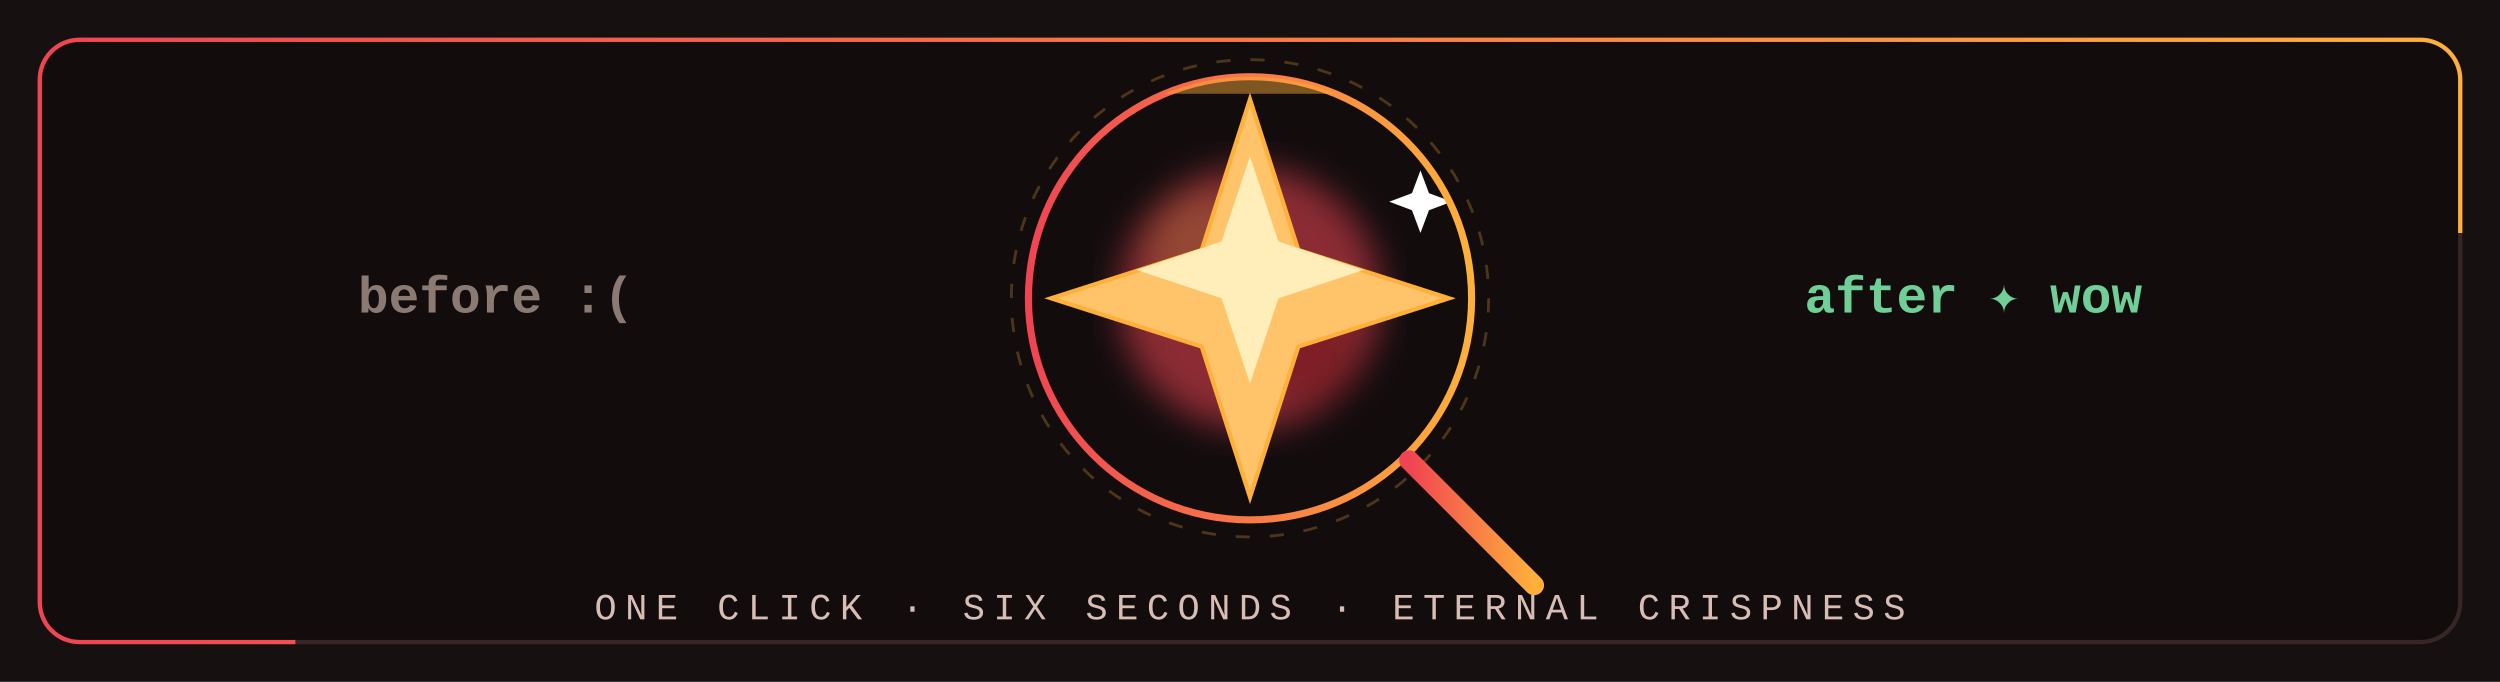
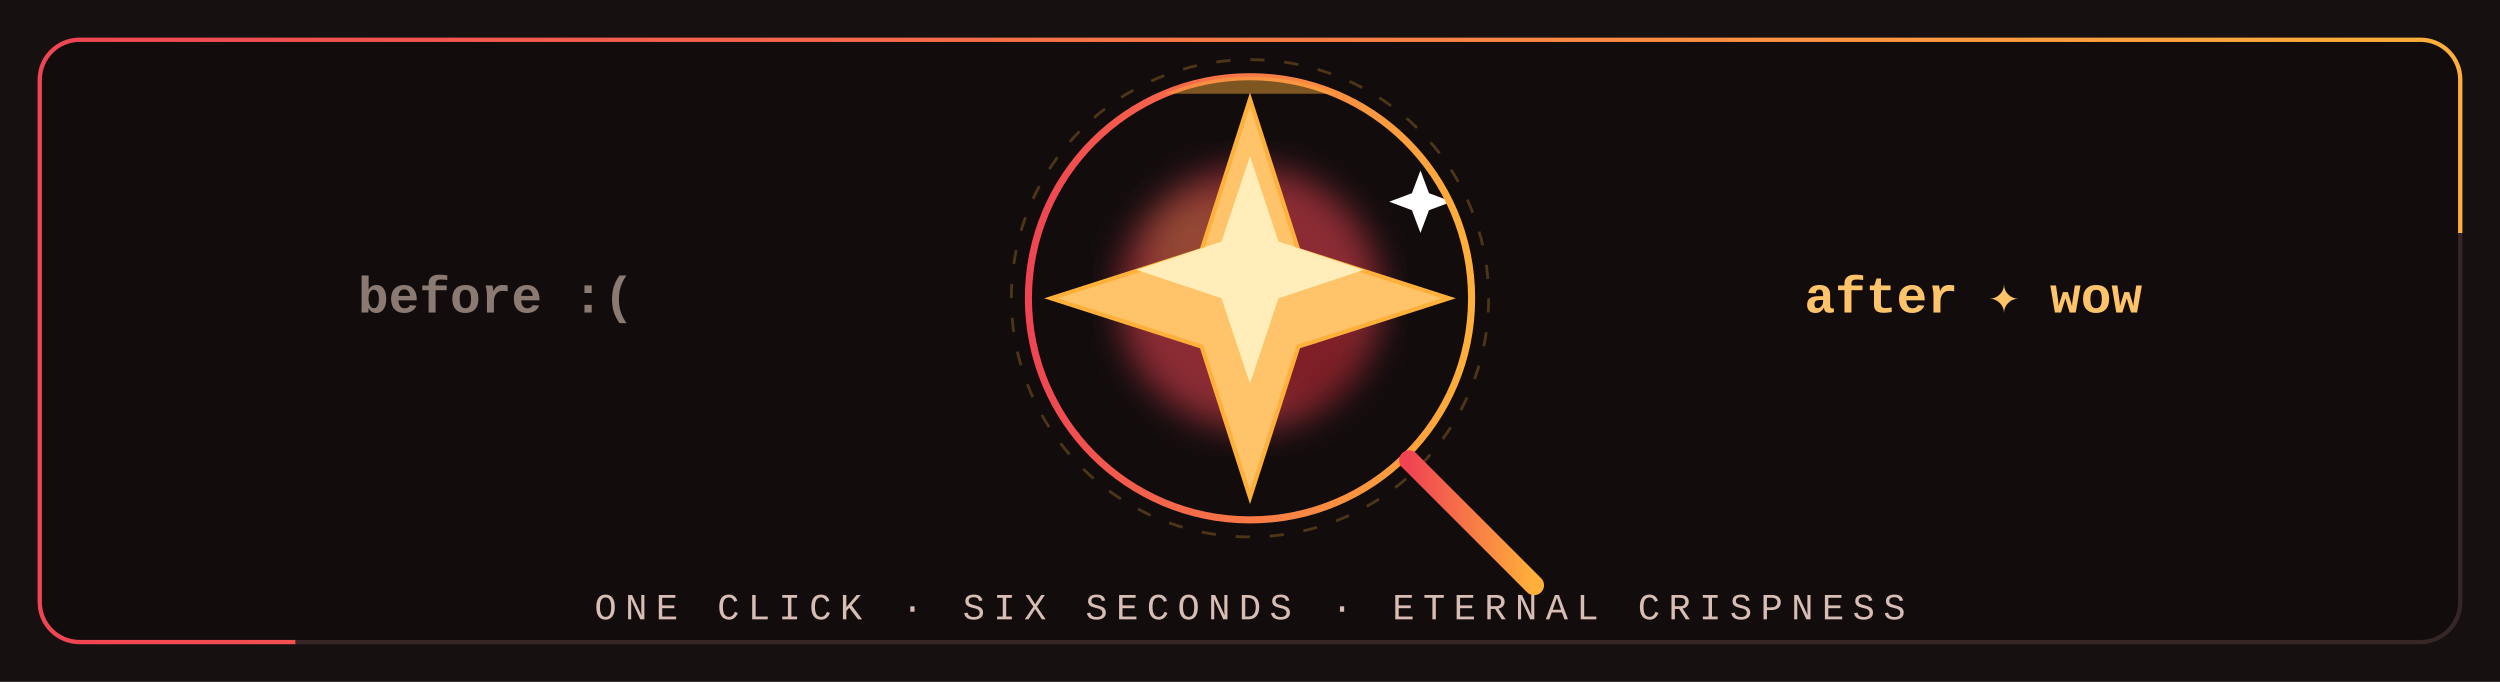
<svg xmlns="http://www.w3.org/2000/svg" width="880" height="240" viewBox="0 0 880 240" role="img" aria-label="a blurry blob resolving into a crisp star under a scanning loupe">
  <defs>
    <clipPath id="lens">
      <circle cx="440" cy="105" r="78" />
    </clipPath>
    <radialGradient id="vign">
      <stop offset=".6" stop-color="#000" stop-opacity="0" />
      <stop offset="1" stop-color="#000" stop-opacity=".55" />
    </radialGradient>
    <linearGradient id="zg" x1="0" y1="0" x2="1" y2="0">
      <stop offset="0" stop-color="#f04452">
-         <animate attributeName="stop-color" values="#f04452;#ffb03a;#6fcf97;#f04452" dur="7s" repeatCount="indefinite" />
+         <animate attributeName="stop-color" values="#f04452;#ffb03a;#ffc46a;#f04452" dur="7s" repeatCount="indefinite" />
      </stop>
      <stop offset="1" stop-color="#ffb03a">
-         <animate attributeName="stop-color" values="#ffb03a;#6fcf97;#f04452;#ffb03a" dur="7s" repeatCount="indefinite" />
+         <animate attributeName="stop-color" values="#ffb03a;#ffc46a;#f04452;#ffb03a" dur="7s" repeatCount="indefinite" />
      </stop>
    </linearGradient>
    <filter id="blur6">
      <feGaussianBlur stdDeviation="6" />
    </filter>
    <filter id="blur2">
      <feGaussianBlur stdDeviation="1.2" />
    </filter>
  </defs>
  <rect width="880" height="240" fill="#171011" />
  <rect x="14" y="14" width="852" height="212" rx="14" fill="#120c0d" stroke="#382526" stroke-width="1.5" />
  <rect x="14" y="14" width="852" height="212" rx="14" fill="none" stroke="url(#zg)" stroke-width="1.5" stroke-dasharray="900" stroke-dashoffset="0">
    <animate attributeName="stroke-dashoffset" values="900;0" dur="2.2s" repeatCount="indefinite" />
  </rect>
  <g opacity=".55" filter="url(#blur6)">
    <circle cx="440" cy="105" r="46" fill="#f04452" />
    <circle cx="424" cy="88" r="18" fill="#ff7a52" />
    <circle cx="458" cy="122" r="20" fill="#d92d3a" />
  </g>
  <g>
    <animate attributeName="filter" values="url(#blur2);url(#blur2);none;none;url(#blur2)" keyTimes="0;.2;.55;.85;1" dur="6s" repeatCount="indefinite" />
    <path d="M440 35 l17 53 53 17 -53 17 -17 53 -17 -53 -53 -17 53 -17 z" fill="#ffc46a" stroke="#ffb03a" stroke-width="1.5" />
    <path d="M440 55 l10 30 30 10 -30 10 -10 30 -10 -30 -30 -10 30 -10 z" fill="#fff3c2" opacity=".9" />
    <path d="M500 60 l3 8 8 3 -8 3 -3 8 -3 -8 -8 -3 8 -3 z" fill="#fff">
      <animate attributeName="opacity" values="0;1;0" dur="6s" keyTimes="0;.6;.85" repeatCount="indefinite" />
    </path>
  </g>
  <circle cx="440" cy="105" r="78" fill="none" stroke="url(#zg)" stroke-width="2.5" />
  <circle cx="440" cy="105" r="84" fill="none" stroke="#ffb03a" stroke-opacity=".25" stroke-width="1" stroke-dasharray="5 7">
    <animateTransform attributeName="transform" type="rotate" from="0 440 105" to="360 440 105" dur="10s" repeatCount="indefinite" />
  </circle>
  <g clip-path="url(#lens)">
    <rect x="352" y="27" width="176" height="6" fill="#ffb03a" opacity=".45">
      <animate attributeName="y" values="27;177;27" dur="3s" repeatCount="indefinite" />
    </rect>
  </g>
  <line x1="496" y1="162" x2="540" y2="206" stroke="url(#zg)" stroke-width="7" stroke-linecap="round" />
  <g font-family="'Courier New',monospace" font-weight="bold" font-size="18">
    <text x="180" y="110" text-anchor="middle" fill="#8a7a72">before :(
      <animate attributeName="opacity" values="1;1;0;0;1" keyTimes="0;.2;.3;.9;1" dur="6s" repeatCount="indefinite" />
    </text>
-     <text x="700" y="110" text-anchor="middle" fill="#6fcf97">after ✦ wow
+     <text x="700" y="110" text-anchor="middle" fill="#ffc46a">after ✦ wow
      <animate attributeName="opacity" values="0;0;1;1;0" keyTimes="0;.3;.42;.9;1" dur="6s" repeatCount="indefinite" />
    </text>
  </g>
  <text x="440" y="218" text-anchor="middle" font-family="'Courier New',monospace" font-size="13" letter-spacing="3" fill="#d8bdb4">ONE CLICK · SIX SECONDS · ETERNAL CRISPNESS</text>
</svg>
